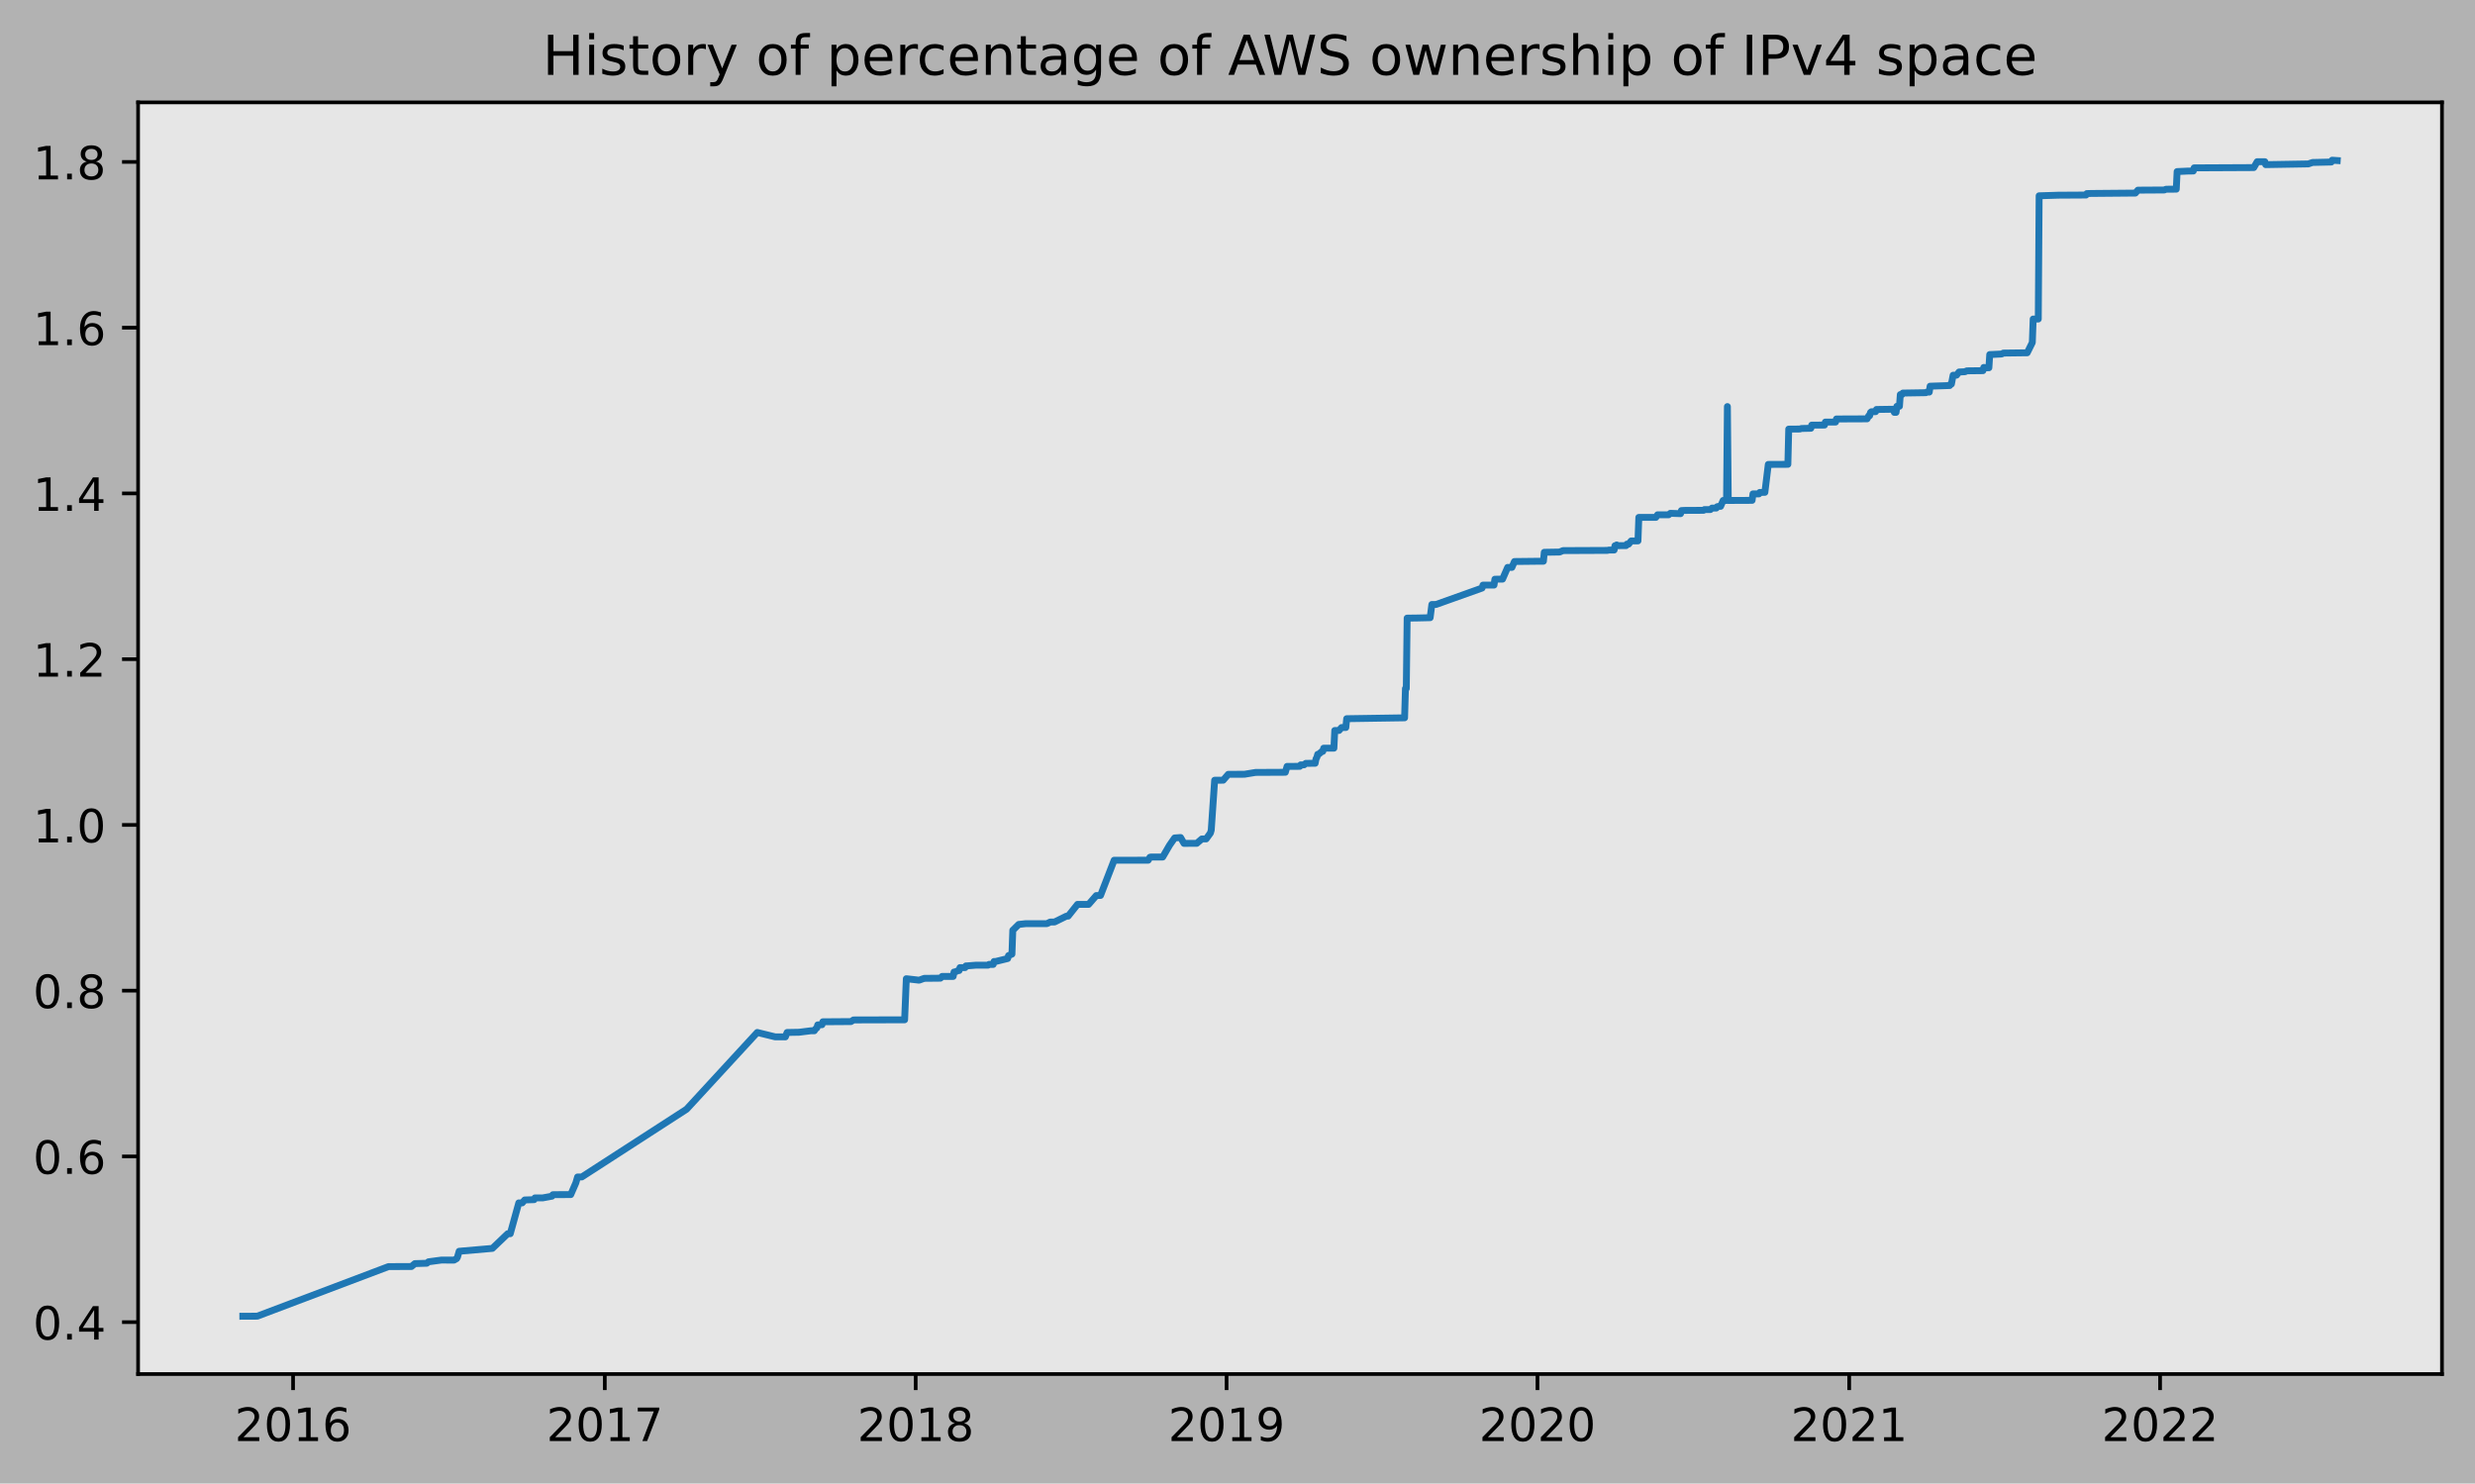
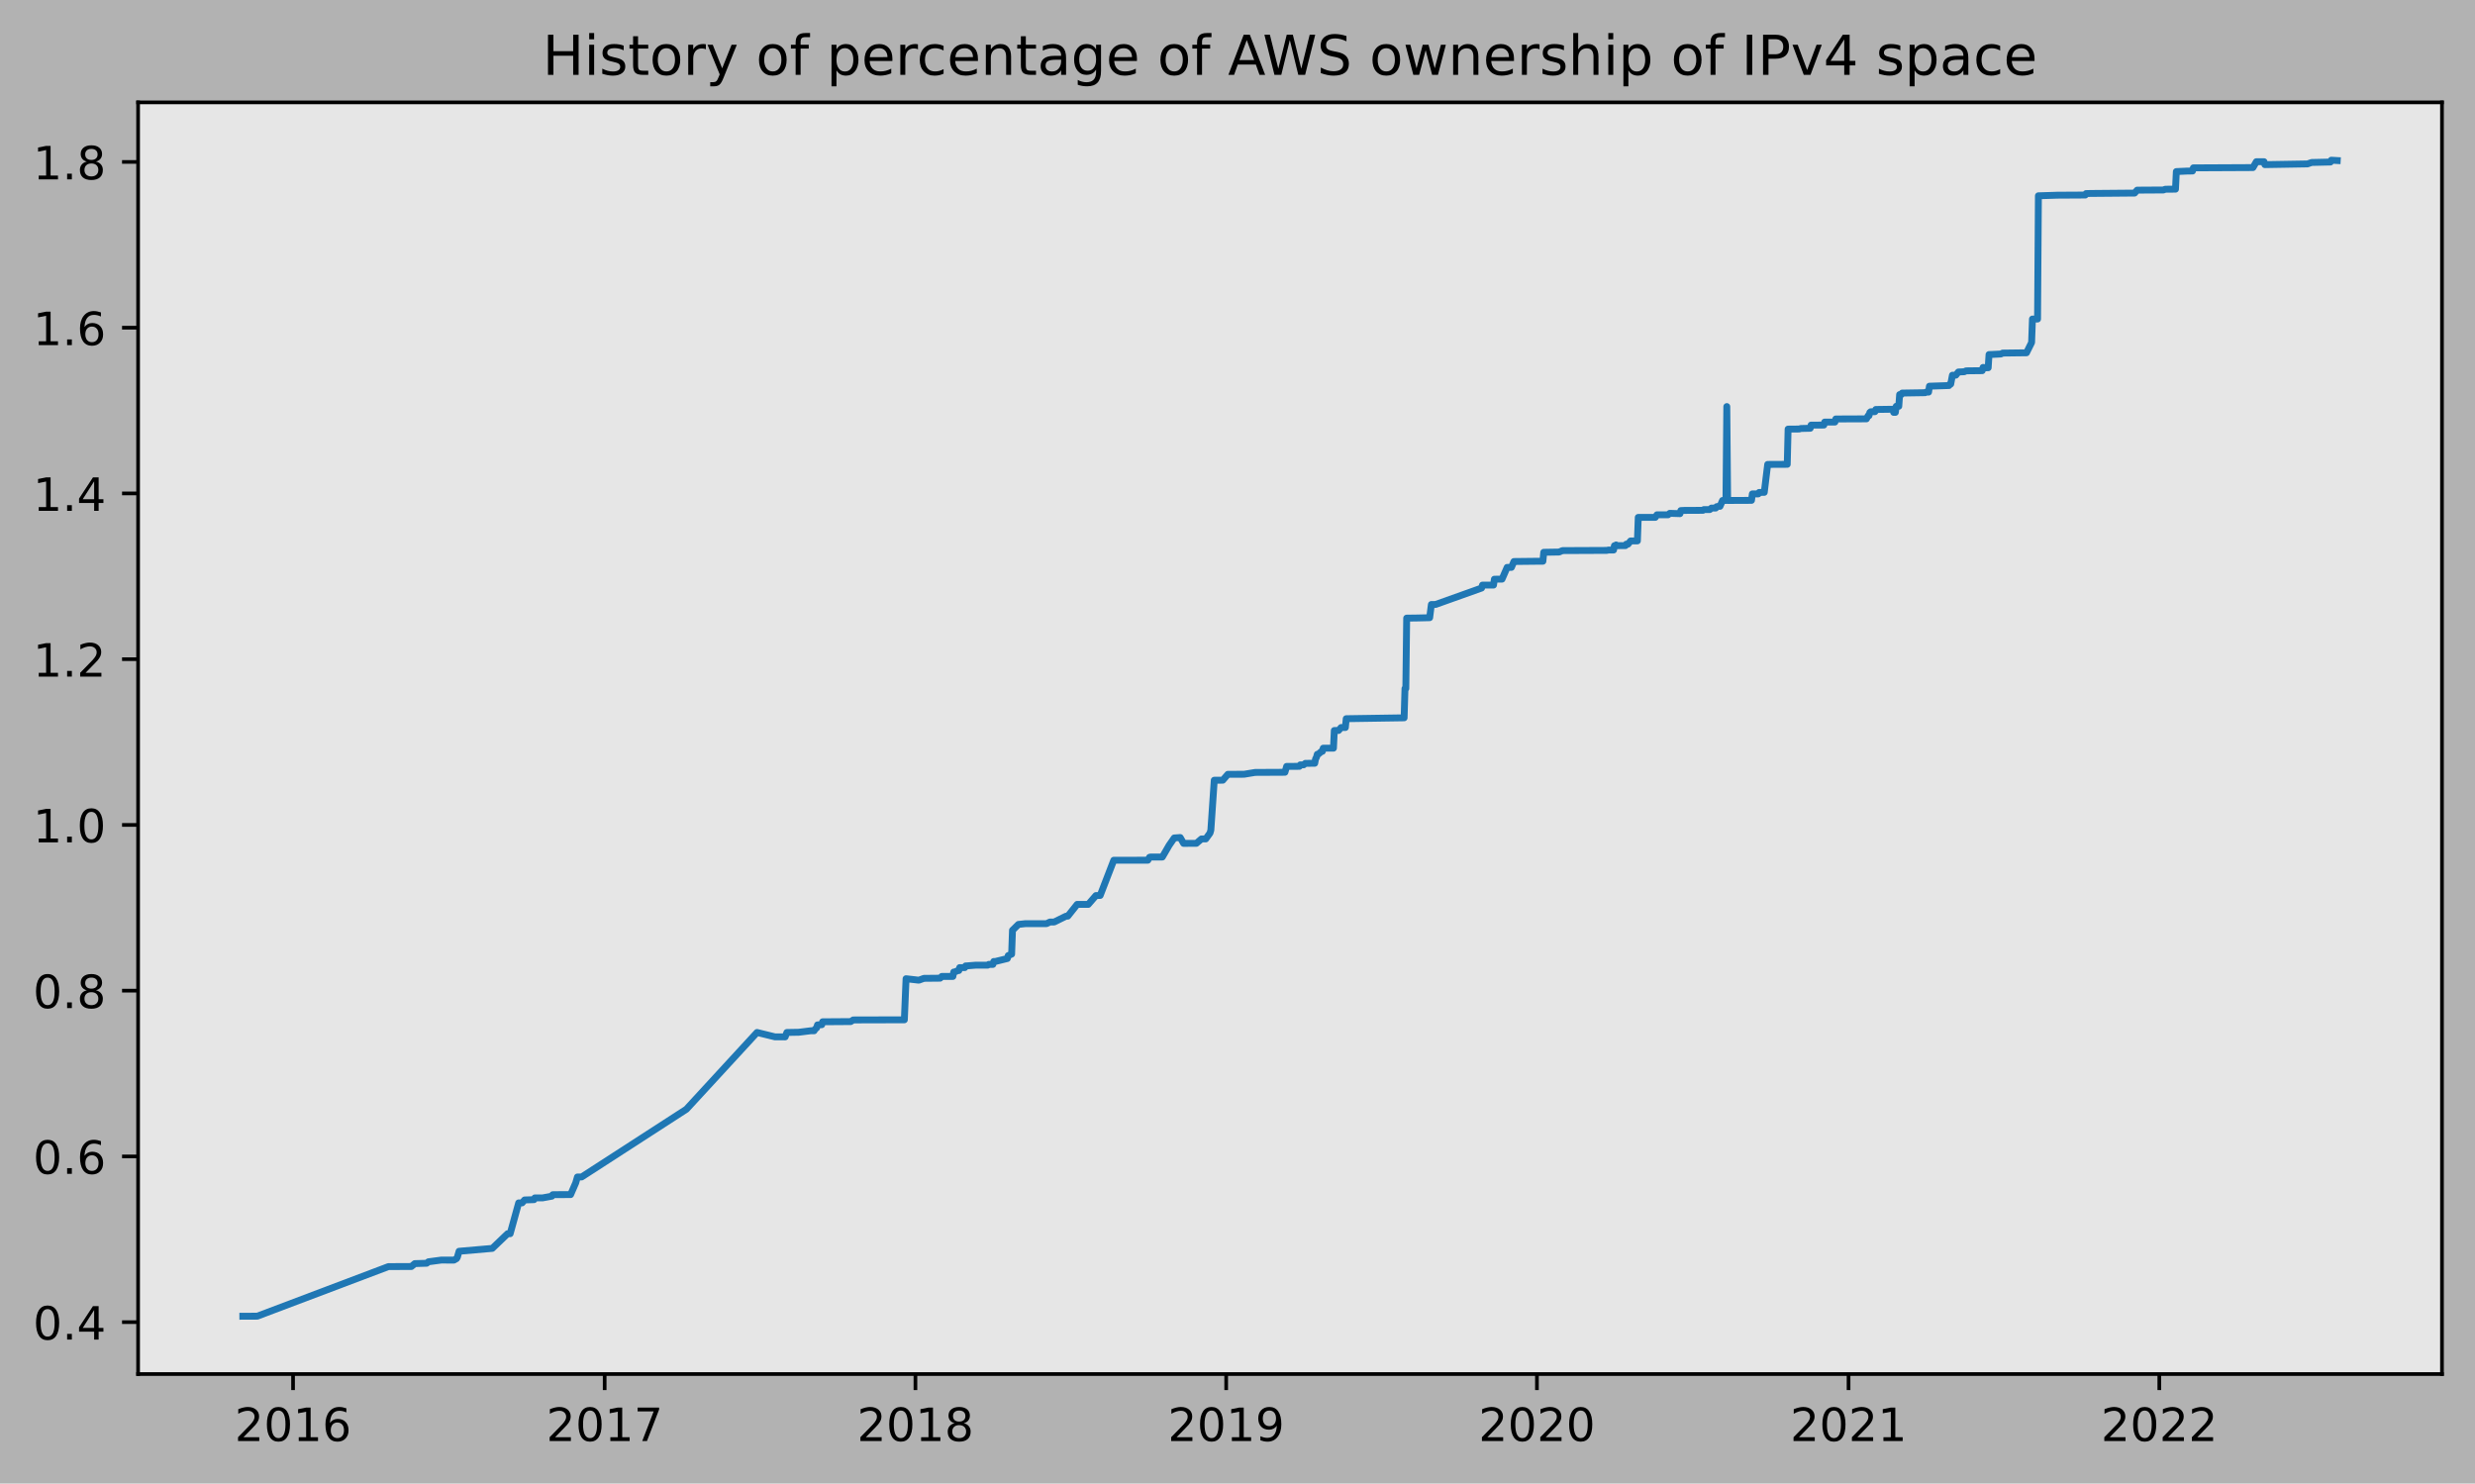
<svg xmlns="http://www.w3.org/2000/svg" xmlns:xlink="http://www.w3.org/1999/xlink" width="539.503pt" height="323.396pt" viewBox="0 0 539.503 323.396" version="1.1">
  <defs>
    <style type="text/css">*{stroke-linejoin: round; stroke-linecap: butt}</style>
  </defs>
  <g id="figure_1">
    <g id="patch_1">
      <path d="M 0 323.396  L 539.503 323.396  L 539.503 0  L 0 0  z " style="fill: #b2b2b2" />
    </g>
    <g id="axes_1">
      <g id="patch_2">
        <path d="M 30.103 299.518  L 532.303 299.518  L 532.303 22.318  L 30.103 22.318  z " style="fill: #e6e6e6" />
      </g>
      <g id="matplotlib.axis_1">
        <g id="xtick_1">
          <g id="line2d_1">
            <defs>
-               <path id="macfa7b965d" d="M 0 0  L 0 3.5  " style="stroke: #000000; stroke-width: 0.8" />
+               <path id="mb06c6f9c81" d="M 0 0  L 0 3.5  " style="stroke: #000000; stroke-width: 0.8" />
            </defs>
            <g>
-               <use xlink:href="#macfa7b965d" x="63.885" y="299.518" style="stroke: #000000; stroke-width: 0.8" />
+               <use xlink:href="#mb06c6f9c81" x="63.88" y="299.518" style="stroke: #000000; stroke-width: 0.8" />
            </g>
          </g>
          <g id="text_1">
-             <g transform="translate(51.15952 314.1166)scale(0.1 -0.1)">
+             <g transform="translate(51.15507 314.1166)scale(0.1 -0.1)">
              <defs>
                <path id="DejaVuSans-32" d="M 1228 531  L 3431 531  L 3431 0  L 469 0  L 469 531  Q 828 903 1448 1529  Q 2069 2156 2228 2338  Q 2531 2678 2651 2914  Q 2772 3150 2772 3378  Q 2772 3750 2511 3984  Q 2250 4219 1831 4219  Q 1534 4219 1204 4116  Q 875 4013 500 3803  L 500 4441  Q 881 4594 1212 4672  Q 1544 4750 1819 4750  Q 2544 4750 2975 4387  Q 3406 4025 3406 3419  Q 3406 3131 3298 2873  Q 3191 2616 2906 2266  Q 2828 2175 2409 1742  Q 1991 1309 1228 531  z " transform="scale(0.015625)" />
                <path id="DejaVuSans-30" d="M 2034 4250  Q 1547 4250 1301 3770  Q 1056 3291 1056 2328  Q 1056 1369 1301 889  Q 1547 409 2034 409  Q 2525 409 2770 889  Q 3016 1369 3016 2328  Q 3016 3291 2770 3770  Q 2525 4250 2034 4250  z M 2034 4750  Q 2819 4750 3233 4129  Q 3647 3509 3647 2328  Q 3647 1150 3233 529  Q 2819 -91 2034 -91  Q 1250 -91 836 529  Q 422 1150 422 2328  Q 422 3509 836 4129  Q 1250 4750 2034 4750  z " transform="scale(0.015625)" />
                <path id="DejaVuSans-31" d="M 794 531  L 1825 531  L 1825 4091  L 703 3866  L 703 4441  L 1819 4666  L 2450 4666  L 2450 531  L 3481 531  L 3481 0  L 794 0  L 794 531  z " transform="scale(0.015625)" />
                <path id="DejaVuSans-36" d="M 2113 2584  Q 1688 2584 1439 2293  Q 1191 2003 1191 1497  Q 1191 994 1439 701  Q 1688 409 2113 409  Q 2538 409 2786 701  Q 3034 994 3034 1497  Q 3034 2003 2786 2293  Q 2538 2584 2113 2584  z M 3366 4563  L 3366 3988  Q 3128 4100 2886 4159  Q 2644 4219 2406 4219  Q 1781 4219 1451 3797  Q 1122 3375 1075 2522  Q 1259 2794 1537 2939  Q 1816 3084 2150 3084  Q 2853 3084 3261 2657  Q 3669 2231 3669 1497  Q 3669 778 3244 343  Q 2819 -91 2113 -91  Q 1303 -91 875 529  Q 447 1150 447 2328  Q 447 3434 972 4092  Q 1497 4750 2381 4750  Q 2619 4750 2861 4703  Q 3103 4656 3366 4563  z " transform="scale(0.015625)" />
              </defs>
              <use xlink:href="#DejaVuSans-32" />
              <use xlink:href="#DejaVuSans-30" x="63.623" />
              <use xlink:href="#DejaVuSans-31" x="127.246" />
              <use xlink:href="#DejaVuSans-36" x="190.869" />
            </g>
          </g>
        </g>
        <g id="xtick_2">
          <g id="line2d_2">
            <g>
-               <use xlink:href="#macfa7b965d" x="131.837" y="299.518" style="stroke: #000000; stroke-width: 0.8" />
+               <use xlink:href="#mb06c6f9c81" x="131.805" y="299.518" style="stroke: #000000; stroke-width: 0.8" />
            </g>
          </g>
          <g id="text_2">
-             <g transform="translate(119.1122 314.1166)scale(0.1 -0.1)">
+             <g transform="translate(119.0801 314.1166)scale(0.1 -0.1)">
              <defs>
                <path id="DejaVuSans-37" d="M 525 4666  L 3525 4666  L 3525 4397  L 1831 0  L 1172 0  L 2766 4134  L 525 4134  L 525 4666  z " transform="scale(0.015625)" />
              </defs>
              <use xlink:href="#DejaVuSans-32" />
              <use xlink:href="#DejaVuSans-30" x="63.623" />
              <use xlink:href="#DejaVuSans-31" x="127.246" />
              <use xlink:href="#DejaVuSans-37" x="190.869" />
            </g>
          </g>
        </g>
        <g id="xtick_3">
          <g id="line2d_3">
            <g>
-               <use xlink:href="#macfa7b965d" x="199.604" y="299.518" style="stroke: #000000; stroke-width: 0.8" />
+               <use xlink:href="#mb06c6f9c81" x="199.545" y="299.518" style="stroke: #000000; stroke-width: 0.8" />
            </g>
          </g>
          <g id="text_3">
-             <g transform="translate(186.8792 314.1166)scale(0.1 -0.1)">
+             <g transform="translate(186.8196 314.1166)scale(0.1 -0.1)">
              <defs>
                <path id="DejaVuSans-38" d="M 2034 2216  Q 1584 2216 1326 1975  Q 1069 1734 1069 1313  Q 1069 891 1326 650  Q 1584 409 2034 409  Q 2484 409 2743 651  Q 3003 894 3003 1313  Q 3003 1734 2745 1975  Q 2488 2216 2034 2216  z M 1403 2484  Q 997 2584 770 2862  Q 544 3141 544 3541  Q 544 4100 942 4425  Q 1341 4750 2034 4750  Q 2731 4750 3128 4425  Q 3525 4100 3525 3541  Q 3525 3141 3298 2862  Q 3072 2584 2669 2484  Q 3125 2378 3379 2068  Q 3634 1759 3634 1313  Q 3634 634 3220 271  Q 2806 -91 2034 -91  Q 1263 -91 848 271  Q 434 634 434 1313  Q 434 1759 690 2068  Q 947 2378 1403 2484  z M 1172 3481  Q 1172 3119 1398 2916  Q 1625 2713 2034 2713  Q 2441 2713 2670 2916  Q 2900 3119 2900 3481  Q 2900 3844 2670 4047  Q 2441 4250 2034 4250  Q 1625 4250 1398 4047  Q 1172 3844 1172 3481  z " transform="scale(0.015625)" />
              </defs>
              <use xlink:href="#DejaVuSans-32" />
              <use xlink:href="#DejaVuSans-30" x="63.623" />
              <use xlink:href="#DejaVuSans-31" x="127.246" />
              <use xlink:href="#DejaVuSans-38" x="190.869" />
            </g>
          </g>
        </g>
        <g id="xtick_4">
          <g id="line2d_4">
            <g>
-               <use xlink:href="#macfa7b965d" x="267.371" y="299.518" style="stroke: #000000; stroke-width: 0.8" />
+               <use xlink:href="#mb06c6f9c81" x="267.284" y="299.518" style="stroke: #000000; stroke-width: 0.8" />
            </g>
          </g>
          <g id="text_4">
-             <g transform="translate(254.6462 314.1166)scale(0.1 -0.1)">
+             <g transform="translate(254.5591 314.1166)scale(0.1 -0.1)">
              <defs>
                <path id="DejaVuSans-39" d="M 703 97  L 703 672  Q 941 559 1184 500  Q 1428 441 1663 441  Q 2288 441 2617 861  Q 2947 1281 2994 2138  Q 2813 1869 2534 1725  Q 2256 1581 1919 1581  Q 1219 1581 811 2004  Q 403 2428 403 3163  Q 403 3881 828 4315  Q 1253 4750 1959 4750  Q 2769 4750 3195 4129  Q 3622 3509 3622 2328  Q 3622 1225 3098 567  Q 2575 -91 1691 -91  Q 1453 -91 1209 -44  Q 966 3 703 97  z M 1959 2075  Q 2384 2075 2632 2365  Q 2881 2656 2881 3163  Q 2881 3666 2632 3958  Q 2384 4250 1959 4250  Q 1534 4250 1286 3958  Q 1038 3666 1038 3163  Q 1038 2656 1286 2365  Q 1534 2075 1959 2075  z " transform="scale(0.015625)" />
              </defs>
              <use xlink:href="#DejaVuSans-32" />
              <use xlink:href="#DejaVuSans-30" x="63.623" />
              <use xlink:href="#DejaVuSans-31" x="127.246" />
              <use xlink:href="#DejaVuSans-39" x="190.869" />
            </g>
          </g>
        </g>
        <g id="xtick_5">
          <g id="line2d_5">
            <g>
-               <use xlink:href="#macfa7b965d" x="335.138" y="299.518" style="stroke: #000000; stroke-width: 0.8" />
+               <use xlink:href="#mb06c6f9c81" x="335.024" y="299.518" style="stroke: #000000; stroke-width: 0.8" />
            </g>
          </g>
          <g id="text_5">
-             <g transform="translate(322.4132 314.1166)scale(0.1 -0.1)">
+             <g transform="translate(322.2985 314.1166)scale(0.1 -0.1)">
              <use xlink:href="#DejaVuSans-32" />
              <use xlink:href="#DejaVuSans-30" x="63.623" />
              <use xlink:href="#DejaVuSans-32" x="127.246" />
              <use xlink:href="#DejaVuSans-30" x="190.869" />
            </g>
          </g>
        </g>
        <g id="xtick_6">
          <g id="line2d_6">
            <g>
-               <use xlink:href="#macfa7b965d" x="403.091" y="299.518" style="stroke: #000000; stroke-width: 0.8" />
+               <use xlink:href="#mb06c6f9c81" x="402.949" y="299.518" style="stroke: #000000; stroke-width: 0.8" />
            </g>
          </g>
          <g id="text_6">
-             <g transform="translate(390.3659 314.1166)scale(0.1 -0.1)">
+             <g transform="translate(390.2236 314.1166)scale(0.1 -0.1)">
              <use xlink:href="#DejaVuSans-32" />
              <use xlink:href="#DejaVuSans-30" x="63.623" />
              <use xlink:href="#DejaVuSans-32" x="127.246" />
              <use xlink:href="#DejaVuSans-31" x="190.869" />
            </g>
          </g>
        </g>
        <g id="xtick_7">
          <g id="line2d_7">
            <g>
-               <use xlink:href="#macfa7b965d" x="470.858" y="299.518" style="stroke: #000000; stroke-width: 0.8" />
+               <use xlink:href="#mb06c6f9c81" x="470.688" y="299.518" style="stroke: #000000; stroke-width: 0.8" />
            </g>
          </g>
          <g id="text_7">
-             <g transform="translate(458.1329 314.1166)scale(0.1 -0.1)">
+             <g transform="translate(457.963 314.1166)scale(0.1 -0.1)">
              <use xlink:href="#DejaVuSans-32" />
              <use xlink:href="#DejaVuSans-30" x="63.623" />
              <use xlink:href="#DejaVuSans-32" x="127.246" />
              <use xlink:href="#DejaVuSans-32" x="190.869" />
            </g>
          </g>
        </g>
      </g>
      <g id="matplotlib.axis_2">
        <g id="ytick_1">
          <g id="line2d_8">
            <defs>
-               <path id="m9580459c06" d="M 0 0  L -3.5 0  " style="stroke: #000000; stroke-width: 0.8" />
+               <path id="me89ee436da" d="M 0 0  L -3.5 0  " style="stroke: #000000; stroke-width: 0.8" />
            </defs>
            <g>
-               <use xlink:href="#m9580459c06" x="30.103" y="288.204" style="stroke: #000000; stroke-width: 0.8" />
+               <use xlink:href="#me89ee436da" x="30.103" y="288.204" style="stroke: #000000; stroke-width: 0.8" />
            </g>
          </g>
          <g id="text_8">
            <g transform="translate(7.2 292.0031)scale(0.1 -0.1)">
              <defs>
                <path id="DejaVuSans-2e" d="M 684 794  L 1344 794  L 1344 0  L 684 0  L 684 794  z " transform="scale(0.015625)" />
                <path id="DejaVuSans-34" d="M 2419 4116  L 825 1625  L 2419 1625  L 2419 4116  z M 2253 4666  L 3047 4666  L 3047 1625  L 3713 1625  L 3713 1100  L 3047 1100  L 3047 0  L 2419 0  L 2419 1100  L 313 1100  L 313 1709  L 2253 4666  z " transform="scale(0.015625)" />
              </defs>
              <use xlink:href="#DejaVuSans-30" />
              <use xlink:href="#DejaVuSans-2e" x="63.623" />
              <use xlink:href="#DejaVuSans-34" x="95.41" />
            </g>
          </g>
        </g>
        <g id="ytick_2">
          <g id="line2d_9">
            <g>
-               <use xlink:href="#m9580459c06" x="30.103" y="252.075" style="stroke: #000000; stroke-width: 0.8" />
+               <use xlink:href="#me89ee436da" x="30.103" y="252.075" style="stroke: #000000; stroke-width: 0.8" />
            </g>
          </g>
          <g id="text_9">
            <g transform="translate(7.2 255.8739)scale(0.1 -0.1)">
              <use xlink:href="#DejaVuSans-30" />
              <use xlink:href="#DejaVuSans-2e" x="63.623" />
              <use xlink:href="#DejaVuSans-36" x="95.41" />
            </g>
          </g>
        </g>
        <g id="ytick_3">
          <g id="line2d_10">
            <g>
-               <use xlink:href="#m9580459c06" x="30.103" y="215.945" style="stroke: #000000; stroke-width: 0.8" />
+               <use xlink:href="#me89ee436da" x="30.103" y="215.945" style="stroke: #000000; stroke-width: 0.8" />
            </g>
          </g>
          <g id="text_10">
            <g transform="translate(7.2 219.7446)scale(0.1 -0.1)">
              <use xlink:href="#DejaVuSans-30" />
              <use xlink:href="#DejaVuSans-2e" x="63.623" />
              <use xlink:href="#DejaVuSans-38" x="95.41" />
            </g>
          </g>
        </g>
        <g id="ytick_4">
          <g id="line2d_11">
            <g>
-               <use xlink:href="#m9580459c06" x="30.103" y="179.816" style="stroke: #000000; stroke-width: 0.8" />
+               <use xlink:href="#me89ee436da" x="30.103" y="179.816" style="stroke: #000000; stroke-width: 0.8" />
            </g>
          </g>
          <g id="text_11">
            <g transform="translate(7.2 183.6154)scale(0.1 -0.1)">
              <use xlink:href="#DejaVuSans-31" />
              <use xlink:href="#DejaVuSans-2e" x="63.623" />
              <use xlink:href="#DejaVuSans-30" x="95.41" />
            </g>
          </g>
        </g>
        <g id="ytick_5">
          <g id="line2d_12">
            <g>
-               <use xlink:href="#m9580459c06" x="30.103" y="143.687" style="stroke: #000000; stroke-width: 0.8" />
+               <use xlink:href="#me89ee436da" x="30.103" y="143.687" style="stroke: #000000; stroke-width: 0.8" />
            </g>
          </g>
          <g id="text_12">
            <g transform="translate(7.2 147.4861)scale(0.1 -0.1)">
              <use xlink:href="#DejaVuSans-31" />
              <use xlink:href="#DejaVuSans-2e" x="63.623" />
              <use xlink:href="#DejaVuSans-32" x="95.41" />
            </g>
          </g>
        </g>
        <g id="ytick_6">
          <g id="line2d_13">
            <g>
-               <use xlink:href="#m9580459c06" x="30.103" y="107.558" style="stroke: #000000; stroke-width: 0.8" />
+               <use xlink:href="#me89ee436da" x="30.103" y="107.558" style="stroke: #000000; stroke-width: 0.8" />
            </g>
          </g>
          <g id="text_13">
            <g transform="translate(7.2 111.3569)scale(0.1 -0.1)">
              <use xlink:href="#DejaVuSans-31" />
              <use xlink:href="#DejaVuSans-2e" x="63.623" />
              <use xlink:href="#DejaVuSans-34" x="95.41" />
            </g>
          </g>
        </g>
        <g id="ytick_7">
          <g id="line2d_14">
            <g>
-               <use xlink:href="#m9580459c06" x="30.103" y="71.428" style="stroke: #000000; stroke-width: 0.8" />
+               <use xlink:href="#me89ee436da" x="30.103" y="71.428" style="stroke: #000000; stroke-width: 0.8" />
            </g>
          </g>
          <g id="text_14">
            <g transform="translate(7.2 75.22764)scale(0.1 -0.1)">
              <use xlink:href="#DejaVuSans-31" />
              <use xlink:href="#DejaVuSans-2e" x="63.623" />
              <use xlink:href="#DejaVuSans-36" x="95.41" />
            </g>
          </g>
        </g>
        <g id="ytick_8">
          <g id="line2d_15">
            <g>
-               <use xlink:href="#m9580459c06" x="30.103" y="35.299" style="stroke: #000000; stroke-width: 0.8" />
+               <use xlink:href="#me89ee436da" x="30.103" y="35.299" style="stroke: #000000; stroke-width: 0.8" />
            </g>
          </g>
          <g id="text_15">
            <g transform="translate(7.2 39.09839)scale(0.1 -0.1)">
              <use xlink:href="#DejaVuSans-31" />
              <use xlink:href="#DejaVuSans-2e" x="63.623" />
              <use xlink:href="#DejaVuSans-38" x="95.41" />
            </g>
          </g>
        </g>
      </g>
      <g id="line2d_16">
-         <path d="M 52.93 286.918  L 56.087 286.904  L 84.679 276.098  L 89.692 276.075  L 90.434 275.445  L 93.034 275.365  L 93.405 275.047  L 96.19 274.676  L 98.975 274.678  L 99.532 274.358  L 99.717 274.039  L 100.089 272.754  L 107.33 272.126  L 110.672 268.927  L 111.229 268.924  L 113.085 262.209  L 113.828 262.209  L 114.385 261.569  L 116.427 261.505  L 116.613 261.123  L 118.284 261.123  L 120.326 260.747  L 120.512 260.427  L 120.883 260.412  L 124.411 260.401  L 125.525 257.843  L 125.896 256.564  L 126.824 256.554  L 149.661 241.793  L 165.071 225.058  L 168.97 226.014  L 171.198 226.021  L 171.569 225.061  L 174.168 225.014  L 176.768 224.687  L 177.51 224.687  L 177.696 224.367  L 178.067 224.048  L 178.253 223.408  L 179.181 223.368  L 179.367 222.729  L 185.494 222.687  L 186.051 222.328  L 197.191 222.298  L 197.562 213.344  L 200.347 213.664  L 201.461 213.263  L 204.988 213.228  L 205.36 212.843  L 207.773 212.844  L 207.959 211.885  L 208.145 211.882  L 208.887 211.561  L 209.073 211.56  L 209.259 210.921  L 210.373 210.919  L 210.558 210.553  L 210.744 210.551  L 212.786 210.388  L 215.386 210.387  L 215.571 210.227  L 216.5 210.225  L 216.685 209.586  L 217.057 209.581  L 219.656 208.941  L 219.841 208.301  L 220.584 207.982  L 220.77 202.785  L 222.069 201.506  L 223.555 201.346  L 228.196 201.34  L 228.939 200.98  L 229.867 200.98  L 232.467 199.701  L 232.838 199.697  L 234.88 197.138  L 237.294 197.142  L 238.965 195.218  L 239.893 195.192  L 242.864 187.515  L 250.29 187.51  L 250.662 186.871  L 250.847 186.821  L 253.446 186.817  L 254.932 184.259  L 256.046 182.66  L 257.345 182.564  L 258.088 183.843  L 260.873 183.831  L 261.987 182.872  L 262.915 182.871  L 263.844 181.592  L 264.029 180.947  L 264.772 170.075  L 266.629 170.07  L 267.743 168.786  L 271.27 168.775  L 273.684 168.375  L 280.182 168.343  L 280.553 167.062  L 283.338 167.048  L 283.524 166.728  L 284.267 166.717  L 284.638 166.397  L 286.68 166.38  L 286.866 165.42  L 287.052 165.101  L 287.237 164.426  L 287.423 164.425  L 288.165 163.785  L 288.351 163.785  L 288.537 163.092  L 290.765 163.089  L 290.95 159.236  L 291.879 159.23  L 292.436 158.589  L 293.364 158.584  L 293.55 156.663  L 306.175 156.47  L 306.36 150.09  L 306.546 150.089  L 306.732 134.74  L 308.96 134.711  L 311.745 134.646  L 312.116 131.768  L 313.044 131.762  L 323.07 128.184  L 323.256 127.545  L 325.669 127.535  L 325.855 126.256  L 327.526 126.238  L 328.64 123.68  L 329.568 123.679  L 330.125 122.4  L 335.324 122.343  L 336.438 122.338  L 336.624 120.39  L 339.965 120.335  L 340.708 120.021  L 350.363 119.978  L 350.734 119.898  L 351.848 119.893  L 352.034 118.954  L 352.219 118.954  L 352.405 118.786  L 352.591 118.944  L 354.447 118.931  L 354.633 118.612  L 355.004 118.611  L 355.561 117.92  L 357.046 117.904  L 357.232 112.785  L 360.945 112.776  L 361.317 112.216  L 363.73 112.214  L 364.102 111.894  L 366.33 111.97  L 366.515 111.295  L 367.258 111.261  L 371.343 111.24  L 371.528 111.08  L 372.828 111.074  L 373.199 110.746  L 374.127 110.742  L 374.313 110.452  L 374.684 110.372  L 375.056 110.372  L 375.613 109.093  L 376.355 109.093  L 376.541 88.626  L 376.727 109.092  L 381.925 109.068  L 382.111 107.661  L 383.411 107.661  L 383.596 107.34  L 384.71 107.322  L 385.453 101.236  L 389.723 101.214  L 389.909 93.539  L 392.322 93.517  L 392.694 93.403  L 394.736 93.357  L 394.922 92.667  L 397.707 92.655  L 397.892 92.004  L 400.12 92  L 400.306 91.328  L 406.99 91.299  L 407.361 90.614  L 407.547 90.614  L 407.732 89.918  L 407.918 89.756  L 408.846 89.737  L 409.032 89.258  L 412.745 89.204  L 412.931 89.893  L 413.302 89.891  L 413.488 88.564  L 414.045 88.564  L 414.231 86.006  L 414.602 86.003  L 414.788 85.68  L 419.801 85.601  L 419.986 85.473  L 420.543 85.473  L 420.729 84.182  L 424.999 84.041  L 425.185 83.72  L 425.37 83.718  L 425.742 81.79  L 426.484 81.78  L 427.041 81.091  L 428.341 81.029  L 428.712 80.838  L 432.24 80.797  L 432.426 80.092  L 432.983 80.17  L 433.54 80.165  L 433.725 77.286  L 434.282 77.268  L 436.325 77.166  L 436.696 76.966  L 441.894 76.902  L 443.008 74.659  L 443.194 69.542  L 444.308 69.541  L 444.494 42.679  L 447.836 42.575  L 448.578 42.548  L 453.777 42.518  L 454.705 42.517  L 454.891 42.197  L 455.819 42.171  L 465.102 42.09  L 465.474 42.088  L 466.031 41.448  L 471.786 41.413  L 472.158 41.243  L 474.386 41.236  L 474.571 37.398  L 476.985 37.289  L 478.099 37.278  L 478.284 36.592  L 491.281 36.529  L 492.024 35.249  L 493.694 35.248  L 493.88 35.888  L 503.163 35.732  L 504.092 35.415  L 508.176 35.322  L 508.362 34.919  L 509.476 34.995  L 509.476 34.995  " clip-path="url(#p8535c46b8a)" style="fill: none; stroke: #1f77b4; stroke-width: 1.5; stroke-linecap: square" />
+         <path d="M 52.93 286.918  L 56.085 286.904  L 84.666 276.098  L 89.677 276.075  L 90.419 275.445  L 93.017 275.365  L 93.388 275.047  L 96.172 274.676  L 98.956 274.678  L 99.513 274.358  L 99.698 274.039  L 100.07 272.754  L 107.308 272.126  L 110.648 268.927  L 111.205 268.924  L 113.061 262.209  L 113.803 262.209  L 114.36 261.569  L 116.401 261.505  L 116.587 261.123  L 118.257 261.123  L 120.299 260.747  L 120.484 260.427  L 120.855 260.412  L 124.382 260.401  L 125.495 257.843  L 125.866 256.564  L 126.794 256.554  L 149.622 241.793  L 165.025 225.058  L 168.923 226.014  L 171.15 226.021  L 171.521 225.061  L 174.119 225.014  L 176.717 224.687  L 177.46 224.687  L 177.645 224.367  L 178.016 224.048  L 178.202 223.408  L 179.13 223.368  L 179.316 222.729  L 185.44 222.687  L 185.997 222.328  L 197.132 222.298  L 197.503 213.344  L 200.287 213.664  L 201.4 213.263  L 204.927 213.228  L 205.298 212.843  L 207.71 212.844  L 207.896 211.885  L 208.082 211.882  L 208.824 211.561  L 209.01 211.56  L 209.195 210.921  L 210.309 210.919  L 210.494 210.553  L 210.68 210.551  L 212.721 210.388  L 215.32 210.387  L 215.505 210.227  L 216.433 210.225  L 216.619 209.586  L 216.99 209.581  L 219.588 208.941  L 219.774 208.301  L 220.516 207.982  L 220.702 202.785  L 222.001 201.506  L 223.485 201.346  L 228.125 201.34  L 228.867 200.98  L 229.795 200.98  L 232.394 199.701  L 232.765 199.697  L 234.806 197.138  L 237.219 197.142  L 238.889 195.218  L 239.817 195.192  L 242.786 187.515  L 250.21 187.51  L 250.581 186.871  L 250.767 186.821  L 253.365 186.817  L 254.85 184.259  L 255.963 182.66  L 257.262 182.564  L 258.005 183.843  L 260.788 183.831  L 261.902 182.872  L 262.83 182.871  L 263.758 181.592  L 263.943 180.947  L 264.686 170.075  L 266.542 170.07  L 267.655 168.786  L 271.181 168.775  L 273.594 168.375  L 280.09 168.343  L 280.461 167.062  L 283.245 167.048  L 283.43 166.728  L 284.173 166.717  L 284.544 166.397  L 286.585 166.38  L 286.771 165.42  L 286.956 165.101  L 287.142 164.426  L 287.328 164.425  L 288.07 163.785  L 288.255 163.785  L 288.441 163.092  L 290.668 163.089  L 290.854 159.236  L 291.782 159.23  L 292.338 158.589  L 293.266 158.584  L 293.452 156.663  L 306.072 156.47  L 306.257 150.09  L 306.443 150.089  L 306.629 134.74  L 308.856 134.711  L 311.639 134.646  L 312.011 131.768  L 312.939 131.762  L 322.96 128.184  L 323.146 127.545  L 325.559 127.535  L 325.744 126.256  L 327.414 126.238  L 328.528 123.68  L 329.456 123.679  L 330.013 122.4  L 335.209 122.343  L 336.323 122.338  L 336.508 120.39  L 339.849 120.335  L 340.591 120.021  L 350.242 119.978  L 350.613 119.898  L 351.726 119.893  L 351.912 118.954  L 352.098 118.954  L 352.283 118.786  L 352.469 118.944  L 354.325 118.931  L 354.51 118.612  L 354.881 118.611  L 355.438 117.92  L 356.923 117.904  L 357.108 112.785  L 360.82 112.776  L 361.191 112.216  L 363.604 112.214  L 363.975 111.894  L 366.202 111.97  L 366.388 111.295  L 367.13 111.261  L 371.213 111.24  L 371.399 111.08  L 372.698 111.074  L 373.069 110.746  L 373.997 110.742  L 374.183 110.452  L 374.554 110.372  L 374.925 110.372  L 375.482 109.093  L 376.224 109.093  L 376.41 88.626  L 376.595 109.092  L 381.792 109.068  L 381.977 107.661  L 383.276 107.661  L 383.462 107.34  L 384.575 107.322  L 385.318 101.236  L 389.586 101.214  L 389.772 93.539  L 392.185 93.517  L 392.556 93.403  L 394.597 93.357  L 394.783 92.667  L 397.567 92.655  L 397.752 92.004  L 399.979 92  L 400.165 91.328  L 406.846 91.299  L 407.217 90.614  L 407.403 90.614  L 407.588 89.918  L 407.774 89.756  L 408.702 89.737  L 408.887 89.258  L 412.599 89.204  L 412.785 89.893  L 413.156 89.891  L 413.341 88.564  L 413.898 88.564  L 414.084 86.006  L 414.455 86.003  L 414.641 85.68  L 419.651 85.601  L 419.837 85.473  L 420.394 85.473  L 420.579 84.182  L 424.848 84.041  L 425.034 83.72  L 425.219 83.718  L 425.59 81.79  L 426.333 81.78  L 426.889 81.091  L 428.188 81.029  L 428.56 80.838  L 432.086 80.797  L 432.271 80.092  L 432.828 80.17  L 433.385 80.165  L 433.571 77.286  L 434.127 77.268  L 436.169 77.166  L 436.54 76.966  L 441.736 76.902  L 442.85 74.659  L 443.035 69.542  L 444.149 69.541  L 444.335 42.679  L 447.675 42.575  L 448.418 42.548  L 453.614 42.518  L 454.542 42.517  L 454.728 42.197  L 455.655 42.171  L 464.935 42.09  L 465.306 42.088  L 465.863 41.448  L 471.616 41.413  L 471.987 41.243  L 474.214 41.236  L 474.4 37.398  L 476.812 37.289  L 477.926 37.278  L 478.112 36.592  L 491.103 36.529  L 491.845 35.249  L 493.515 35.248  L 493.701 35.888  L 502.98 35.732  L 503.908 35.415  L 507.991 35.322  L 508.177 34.919  L 509.476 34.996  L 509.476 34.996  " clip-path="url(#p8876917017)" style="fill: none; stroke: #1f77b4; stroke-width: 1.5; stroke-linecap: square" />
      </g>
      <g id="patch_3">
        <path d="M 30.103 299.518  L 30.103 22.318  " style="fill: none; stroke: #000000; stroke-width: 0.8; stroke-linejoin: miter; stroke-linecap: square" />
      </g>
      <g id="patch_4">
        <path d="M 532.303 299.518  L 532.303 22.318  " style="fill: none; stroke: #000000; stroke-width: 0.8; stroke-linejoin: miter; stroke-linecap: square" />
      </g>
      <g id="patch_5">
        <path d="M 30.103 299.518  L 532.303 299.518  " style="fill: none; stroke: #000000; stroke-width: 0.8; stroke-linejoin: miter; stroke-linecap: square" />
      </g>
      <g id="patch_6">
        <path d="M 30.103 22.318  L 532.303 22.318  " style="fill: none; stroke: #000000; stroke-width: 0.8; stroke-linejoin: miter; stroke-linecap: square" />
      </g>
      <g id="text_16">
        <g transform="translate(118.2778 16.31812)scale(0.12 -0.12)">
          <defs>
            <path id="DejaVuSans-48" d="M 628 4666  L 1259 4666  L 1259 2753  L 3553 2753  L 3553 4666  L 4184 4666  L 4184 0  L 3553 0  L 3553 2222  L 1259 2222  L 1259 0  L 628 0  L 628 4666  z " transform="scale(0.015625)" />
            <path id="DejaVuSans-69" d="M 603 3500  L 1178 3500  L 1178 0  L 603 0  L 603 3500  z M 603 4863  L 1178 4863  L 1178 4134  L 603 4134  L 603 4863  z " transform="scale(0.015625)" />
            <path id="DejaVuSans-73" d="M 2834 3397  L 2834 2853  Q 2591 2978 2328 3040  Q 2066 3103 1784 3103  Q 1356 3103 1142 2972  Q 928 2841 928 2578  Q 928 2378 1081 2264  Q 1234 2150 1697 2047  L 1894 2003  Q 2506 1872 2764 1633  Q 3022 1394 3022 966  Q 3022 478 2636 193  Q 2250 -91 1575 -91  Q 1294 -91 989 -36  Q 684 19 347 128  L 347 722  Q 666 556 975 473  Q 1284 391 1588 391  Q 1994 391 2212 530  Q 2431 669 2431 922  Q 2431 1156 2273 1281  Q 2116 1406 1581 1522  L 1381 1569  Q 847 1681 609 1914  Q 372 2147 372 2553  Q 372 3047 722 3315  Q 1072 3584 1716 3584  Q 2034 3584 2315 3537  Q 2597 3491 2834 3397  z " transform="scale(0.015625)" />
            <path id="DejaVuSans-74" d="M 1172 4494  L 1172 3500  L 2356 3500  L 2356 3053  L 1172 3053  L 1172 1153  Q 1172 725 1289 603  Q 1406 481 1766 481  L 2356 481  L 2356 0  L 1766 0  Q 1100 0 847 248  Q 594 497 594 1153  L 594 3053  L 172 3053  L 172 3500  L 594 3500  L 594 4494  L 1172 4494  z " transform="scale(0.015625)" />
            <path id="DejaVuSans-6f" d="M 1959 3097  Q 1497 3097 1228 2736  Q 959 2375 959 1747  Q 959 1119 1226 758  Q 1494 397 1959 397  Q 2419 397 2687 759  Q 2956 1122 2956 1747  Q 2956 2369 2687 2733  Q 2419 3097 1959 3097  z M 1959 3584  Q 2709 3584 3137 3096  Q 3566 2609 3566 1747  Q 3566 888 3137 398  Q 2709 -91 1959 -91  Q 1206 -91 779 398  Q 353 888 353 1747  Q 353 2609 779 3096  Q 1206 3584 1959 3584  z " transform="scale(0.015625)" />
            <path id="DejaVuSans-72" d="M 2631 2963  Q 2534 3019 2420 3045  Q 2306 3072 2169 3072  Q 1681 3072 1420 2755  Q 1159 2438 1159 1844  L 1159 0  L 581 0  L 581 3500  L 1159 3500  L 1159 2956  Q 1341 3275 1631 3429  Q 1922 3584 2338 3584  Q 2397 3584 2469 3576  Q 2541 3569 2628 3553  L 2631 2963  z " transform="scale(0.015625)" />
            <path id="DejaVuSans-79" d="M 2059 -325  Q 1816 -950 1584 -1140  Q 1353 -1331 966 -1331  L 506 -1331  L 506 -850  L 844 -850  Q 1081 -850 1212 -737  Q 1344 -625 1503 -206  L 1606 56  L 191 3500  L 800 3500  L 1894 763  L 2988 3500  L 3597 3500  L 2059 -325  z " transform="scale(0.015625)" />
            <path id="DejaVuSans-20" transform="scale(0.015625)" />
            <path id="DejaVuSans-66" d="M 2375 4863  L 2375 4384  L 1825 4384  Q 1516 4384 1395 4259  Q 1275 4134 1275 3809  L 1275 3500  L 2222 3500  L 2222 3053  L 1275 3053  L 1275 0  L 697 0  L 697 3053  L 147 3053  L 147 3500  L 697 3500  L 697 3744  Q 697 4328 969 4595  Q 1241 4863 1831 4863  L 2375 4863  z " transform="scale(0.015625)" />
            <path id="DejaVuSans-70" d="M 1159 525  L 1159 -1331  L 581 -1331  L 581 3500  L 1159 3500  L 1159 2969  Q 1341 3281 1617 3432  Q 1894 3584 2278 3584  Q 2916 3584 3314 3078  Q 3713 2572 3713 1747  Q 3713 922 3314 415  Q 2916 -91 2278 -91  Q 1894 -91 1617 61  Q 1341 213 1159 525  z M 3116 1747  Q 3116 2381 2855 2742  Q 2594 3103 2138 3103  Q 1681 3103 1420 2742  Q 1159 2381 1159 1747  Q 1159 1113 1420 752  Q 1681 391 2138 391  Q 2594 391 2855 752  Q 3116 1113 3116 1747  z " transform="scale(0.015625)" />
            <path id="DejaVuSans-65" d="M 3597 1894  L 3597 1613  L 953 1613  Q 991 1019 1311 708  Q 1631 397 2203 397  Q 2534 397 2845 478  Q 3156 559 3463 722  L 3463 178  Q 3153 47 2828 -22  Q 2503 -91 2169 -91  Q 1331 -91 842 396  Q 353 884 353 1716  Q 353 2575 817 3079  Q 1281 3584 2069 3584  Q 2775 3584 3186 3129  Q 3597 2675 3597 1894  z M 3022 2063  Q 3016 2534 2758 2815  Q 2500 3097 2075 3097  Q 1594 3097 1305 2825  Q 1016 2553 972 2059  L 3022 2063  z " transform="scale(0.015625)" />
            <path id="DejaVuSans-63" d="M 3122 3366  L 3122 2828  Q 2878 2963 2633 3030  Q 2388 3097 2138 3097  Q 1578 3097 1268 2742  Q 959 2388 959 1747  Q 959 1106 1268 751  Q 1578 397 2138 397  Q 2388 397 2633 464  Q 2878 531 3122 666  L 3122 134  Q 2881 22 2623 -34  Q 2366 -91 2075 -91  Q 1284 -91 818 406  Q 353 903 353 1747  Q 353 2603 823 3093  Q 1294 3584 2113 3584  Q 2378 3584 2631 3529  Q 2884 3475 3122 3366  z " transform="scale(0.015625)" />
            <path id="DejaVuSans-6e" d="M 3513 2113  L 3513 0  L 2938 0  L 2938 2094  Q 2938 2591 2744 2837  Q 2550 3084 2163 3084  Q 1697 3084 1428 2787  Q 1159 2491 1159 1978  L 1159 0  L 581 0  L 581 3500  L 1159 3500  L 1159 2956  Q 1366 3272 1645 3428  Q 1925 3584 2291 3584  Q 2894 3584 3203 3211  Q 3513 2838 3513 2113  z " transform="scale(0.015625)" />
            <path id="DejaVuSans-61" d="M 2194 1759  Q 1497 1759 1228 1600  Q 959 1441 959 1056  Q 959 750 1161 570  Q 1363 391 1709 391  Q 2188 391 2477 730  Q 2766 1069 2766 1631  L 2766 1759  L 2194 1759  z M 3341 1997  L 3341 0  L 2766 0  L 2766 531  Q 2569 213 2275 61  Q 1981 -91 1556 -91  Q 1019 -91 701 211  Q 384 513 384 1019  Q 384 1609 779 1909  Q 1175 2209 1959 2209  L 2766 2209  L 2766 2266  Q 2766 2663 2505 2880  Q 2244 3097 1772 3097  Q 1472 3097 1187 3025  Q 903 2953 641 2809  L 641 3341  Q 956 3463 1253 3523  Q 1550 3584 1831 3584  Q 2591 3584 2966 3190  Q 3341 2797 3341 1997  z " transform="scale(0.015625)" />
            <path id="DejaVuSans-67" d="M 2906 1791  Q 2906 2416 2648 2759  Q 2391 3103 1925 3103  Q 1463 3103 1205 2759  Q 947 2416 947 1791  Q 947 1169 1205 825  Q 1463 481 1925 481  Q 2391 481 2648 825  Q 2906 1169 2906 1791  z M 3481 434  Q 3481 -459 3084 -895  Q 2688 -1331 1869 -1331  Q 1566 -1331 1297 -1286  Q 1028 -1241 775 -1147  L 775 -588  Q 1028 -725 1275 -790  Q 1522 -856 1778 -856  Q 2344 -856 2625 -561  Q 2906 -266 2906 331  L 2906 616  Q 2728 306 2450 153  Q 2172 0 1784 0  Q 1141 0 747 490  Q 353 981 353 1791  Q 353 2603 747 3093  Q 1141 3584 1784 3584  Q 2172 3584 2450 3431  Q 2728 3278 2906 2969  L 2906 3500  L 3481 3500  L 3481 434  z " transform="scale(0.015625)" />
            <path id="DejaVuSans-41" d="M 2188 4044  L 1331 1722  L 3047 1722  L 2188 4044  z M 1831 4666  L 2547 4666  L 4325 0  L 3669 0  L 3244 1197  L 1141 1197  L 716 0  L 50 0  L 1831 4666  z " transform="scale(0.015625)" />
            <path id="DejaVuSans-57" d="M 213 4666  L 850 4666  L 1831 722  L 2809 4666  L 3519 4666  L 4500 722  L 5478 4666  L 6119 4666  L 4947 0  L 4153 0  L 3169 4050  L 2175 0  L 1381 0  L 213 4666  z " transform="scale(0.015625)" />
            <path id="DejaVuSans-53" d="M 3425 4513  L 3425 3897  Q 3066 4069 2747 4153  Q 2428 4238 2131 4238  Q 1616 4238 1336 4038  Q 1056 3838 1056 3469  Q 1056 3159 1242 3001  Q 1428 2844 1947 2747  L 2328 2669  Q 3034 2534 3370 2195  Q 3706 1856 3706 1288  Q 3706 609 3251 259  Q 2797 -91 1919 -91  Q 1588 -91 1214 -16  Q 841 59 441 206  L 441 856  Q 825 641 1194 531  Q 1563 422 1919 422  Q 2459 422 2753 634  Q 3047 847 3047 1241  Q 3047 1584 2836 1778  Q 2625 1972 2144 2069  L 1759 2144  Q 1053 2284 737 2584  Q 422 2884 422 3419  Q 422 4038 858 4394  Q 1294 4750 2059 4750  Q 2388 4750 2728 4690  Q 3069 4631 3425 4513  z " transform="scale(0.015625)" />
            <path id="DejaVuSans-77" d="M 269 3500  L 844 3500  L 1563 769  L 2278 3500  L 2956 3500  L 3675 769  L 4391 3500  L 4966 3500  L 4050 0  L 3372 0  L 2619 2869  L 1863 0  L 1184 0  L 269 3500  z " transform="scale(0.015625)" />
            <path id="DejaVuSans-68" d="M 3513 2113  L 3513 0  L 2938 0  L 2938 2094  Q 2938 2591 2744 2837  Q 2550 3084 2163 3084  Q 1697 3084 1428 2787  Q 1159 2491 1159 1978  L 1159 0  L 581 0  L 581 4863  L 1159 4863  L 1159 2956  Q 1366 3272 1645 3428  Q 1925 3584 2291 3584  Q 2894 3584 3203 3211  Q 3513 2838 3513 2113  z " transform="scale(0.015625)" />
            <path id="DejaVuSans-49" d="M 628 4666  L 1259 4666  L 1259 0  L 628 0  L 628 4666  z " transform="scale(0.015625)" />
            <path id="DejaVuSans-50" d="M 1259 4147  L 1259 2394  L 2053 2394  Q 2494 2394 2734 2622  Q 2975 2850 2975 3272  Q 2975 3691 2734 3919  Q 2494 4147 2053 4147  L 1259 4147  z M 628 4666  L 2053 4666  Q 2838 4666 3239 4311  Q 3641 3956 3641 3272  Q 3641 2581 3239 2228  Q 2838 1875 2053 1875  L 1259 1875  L 1259 0  L 628 0  L 628 4666  z " transform="scale(0.015625)" />
            <path id="DejaVuSans-76" d="M 191 3500  L 800 3500  L 1894 563  L 2988 3500  L 3597 3500  L 2284 0  L 1503 0  L 191 3500  z " transform="scale(0.015625)" />
          </defs>
          <use xlink:href="#DejaVuSans-48" />
          <use xlink:href="#DejaVuSans-69" x="75.195" />
          <use xlink:href="#DejaVuSans-73" x="102.979" />
          <use xlink:href="#DejaVuSans-74" x="155.078" />
          <use xlink:href="#DejaVuSans-6f" x="194.287" />
          <use xlink:href="#DejaVuSans-72" x="255.469" />
          <use xlink:href="#DejaVuSans-79" x="296.582" />
          <use xlink:href="#DejaVuSans-20" x="355.762" />
          <use xlink:href="#DejaVuSans-6f" x="387.549" />
          <use xlink:href="#DejaVuSans-66" x="448.73" />
          <use xlink:href="#DejaVuSans-20" x="483.936" />
          <use xlink:href="#DejaVuSans-70" x="515.723" />
          <use xlink:href="#DejaVuSans-65" x="579.199" />
          <use xlink:href="#DejaVuSans-72" x="640.723" />
          <use xlink:href="#DejaVuSans-63" x="679.586" />
          <use xlink:href="#DejaVuSans-65" x="734.566" />
          <use xlink:href="#DejaVuSans-6e" x="796.09" />
          <use xlink:href="#DejaVuSans-74" x="859.469" />
          <use xlink:href="#DejaVuSans-61" x="898.678" />
          <use xlink:href="#DejaVuSans-67" x="959.957" />
          <use xlink:href="#DejaVuSans-65" x="1023.434" />
          <use xlink:href="#DejaVuSans-20" x="1084.957" />
          <use xlink:href="#DejaVuSans-6f" x="1116.744" />
          <use xlink:href="#DejaVuSans-66" x="1177.926" />
          <use xlink:href="#DejaVuSans-20" x="1213.131" />
          <use xlink:href="#DejaVuSans-41" x="1244.918" />
          <use xlink:href="#DejaVuSans-57" x="1307.826" />
          <use xlink:href="#DejaVuSans-53" x="1406.703" />
          <use xlink:href="#DejaVuSans-20" x="1470.18" />
          <use xlink:href="#DejaVuSans-6f" x="1501.967" />
          <use xlink:href="#DejaVuSans-77" x="1563.148" />
          <use xlink:href="#DejaVuSans-6e" x="1644.936" />
          <use xlink:href="#DejaVuSans-65" x="1708.314" />
          <use xlink:href="#DejaVuSans-72" x="1769.838" />
          <use xlink:href="#DejaVuSans-73" x="1810.951" />
          <use xlink:href="#DejaVuSans-68" x="1863.051" />
          <use xlink:href="#DejaVuSans-69" x="1926.43" />
          <use xlink:href="#DejaVuSans-70" x="1954.213" />
          <use xlink:href="#DejaVuSans-20" x="2017.689" />
          <use xlink:href="#DejaVuSans-6f" x="2049.477" />
          <use xlink:href="#DejaVuSans-66" x="2110.658" />
          <use xlink:href="#DejaVuSans-20" x="2145.863" />
          <use xlink:href="#DejaVuSans-49" x="2177.65" />
          <use xlink:href="#DejaVuSans-50" x="2207.143" />
          <use xlink:href="#DejaVuSans-76" x="2267.445" />
          <use xlink:href="#DejaVuSans-34" x="2326.625" />
          <use xlink:href="#DejaVuSans-20" x="2390.248" />
          <use xlink:href="#DejaVuSans-73" x="2422.035" />
          <use xlink:href="#DejaVuSans-70" x="2474.135" />
          <use xlink:href="#DejaVuSans-61" x="2537.611" />
          <use xlink:href="#DejaVuSans-63" x="2598.891" />
          <use xlink:href="#DejaVuSans-65" x="2653.871" />
        </g>
      </g>
    </g>
  </g>
  <defs>
-     <clipPath id="p8535c46b8a">
+     <clipPath id="p8876917017">
      <rect x="30.103" y="22.318" width="502.2" height="277.2" />
    </clipPath>
  </defs>
</svg>
